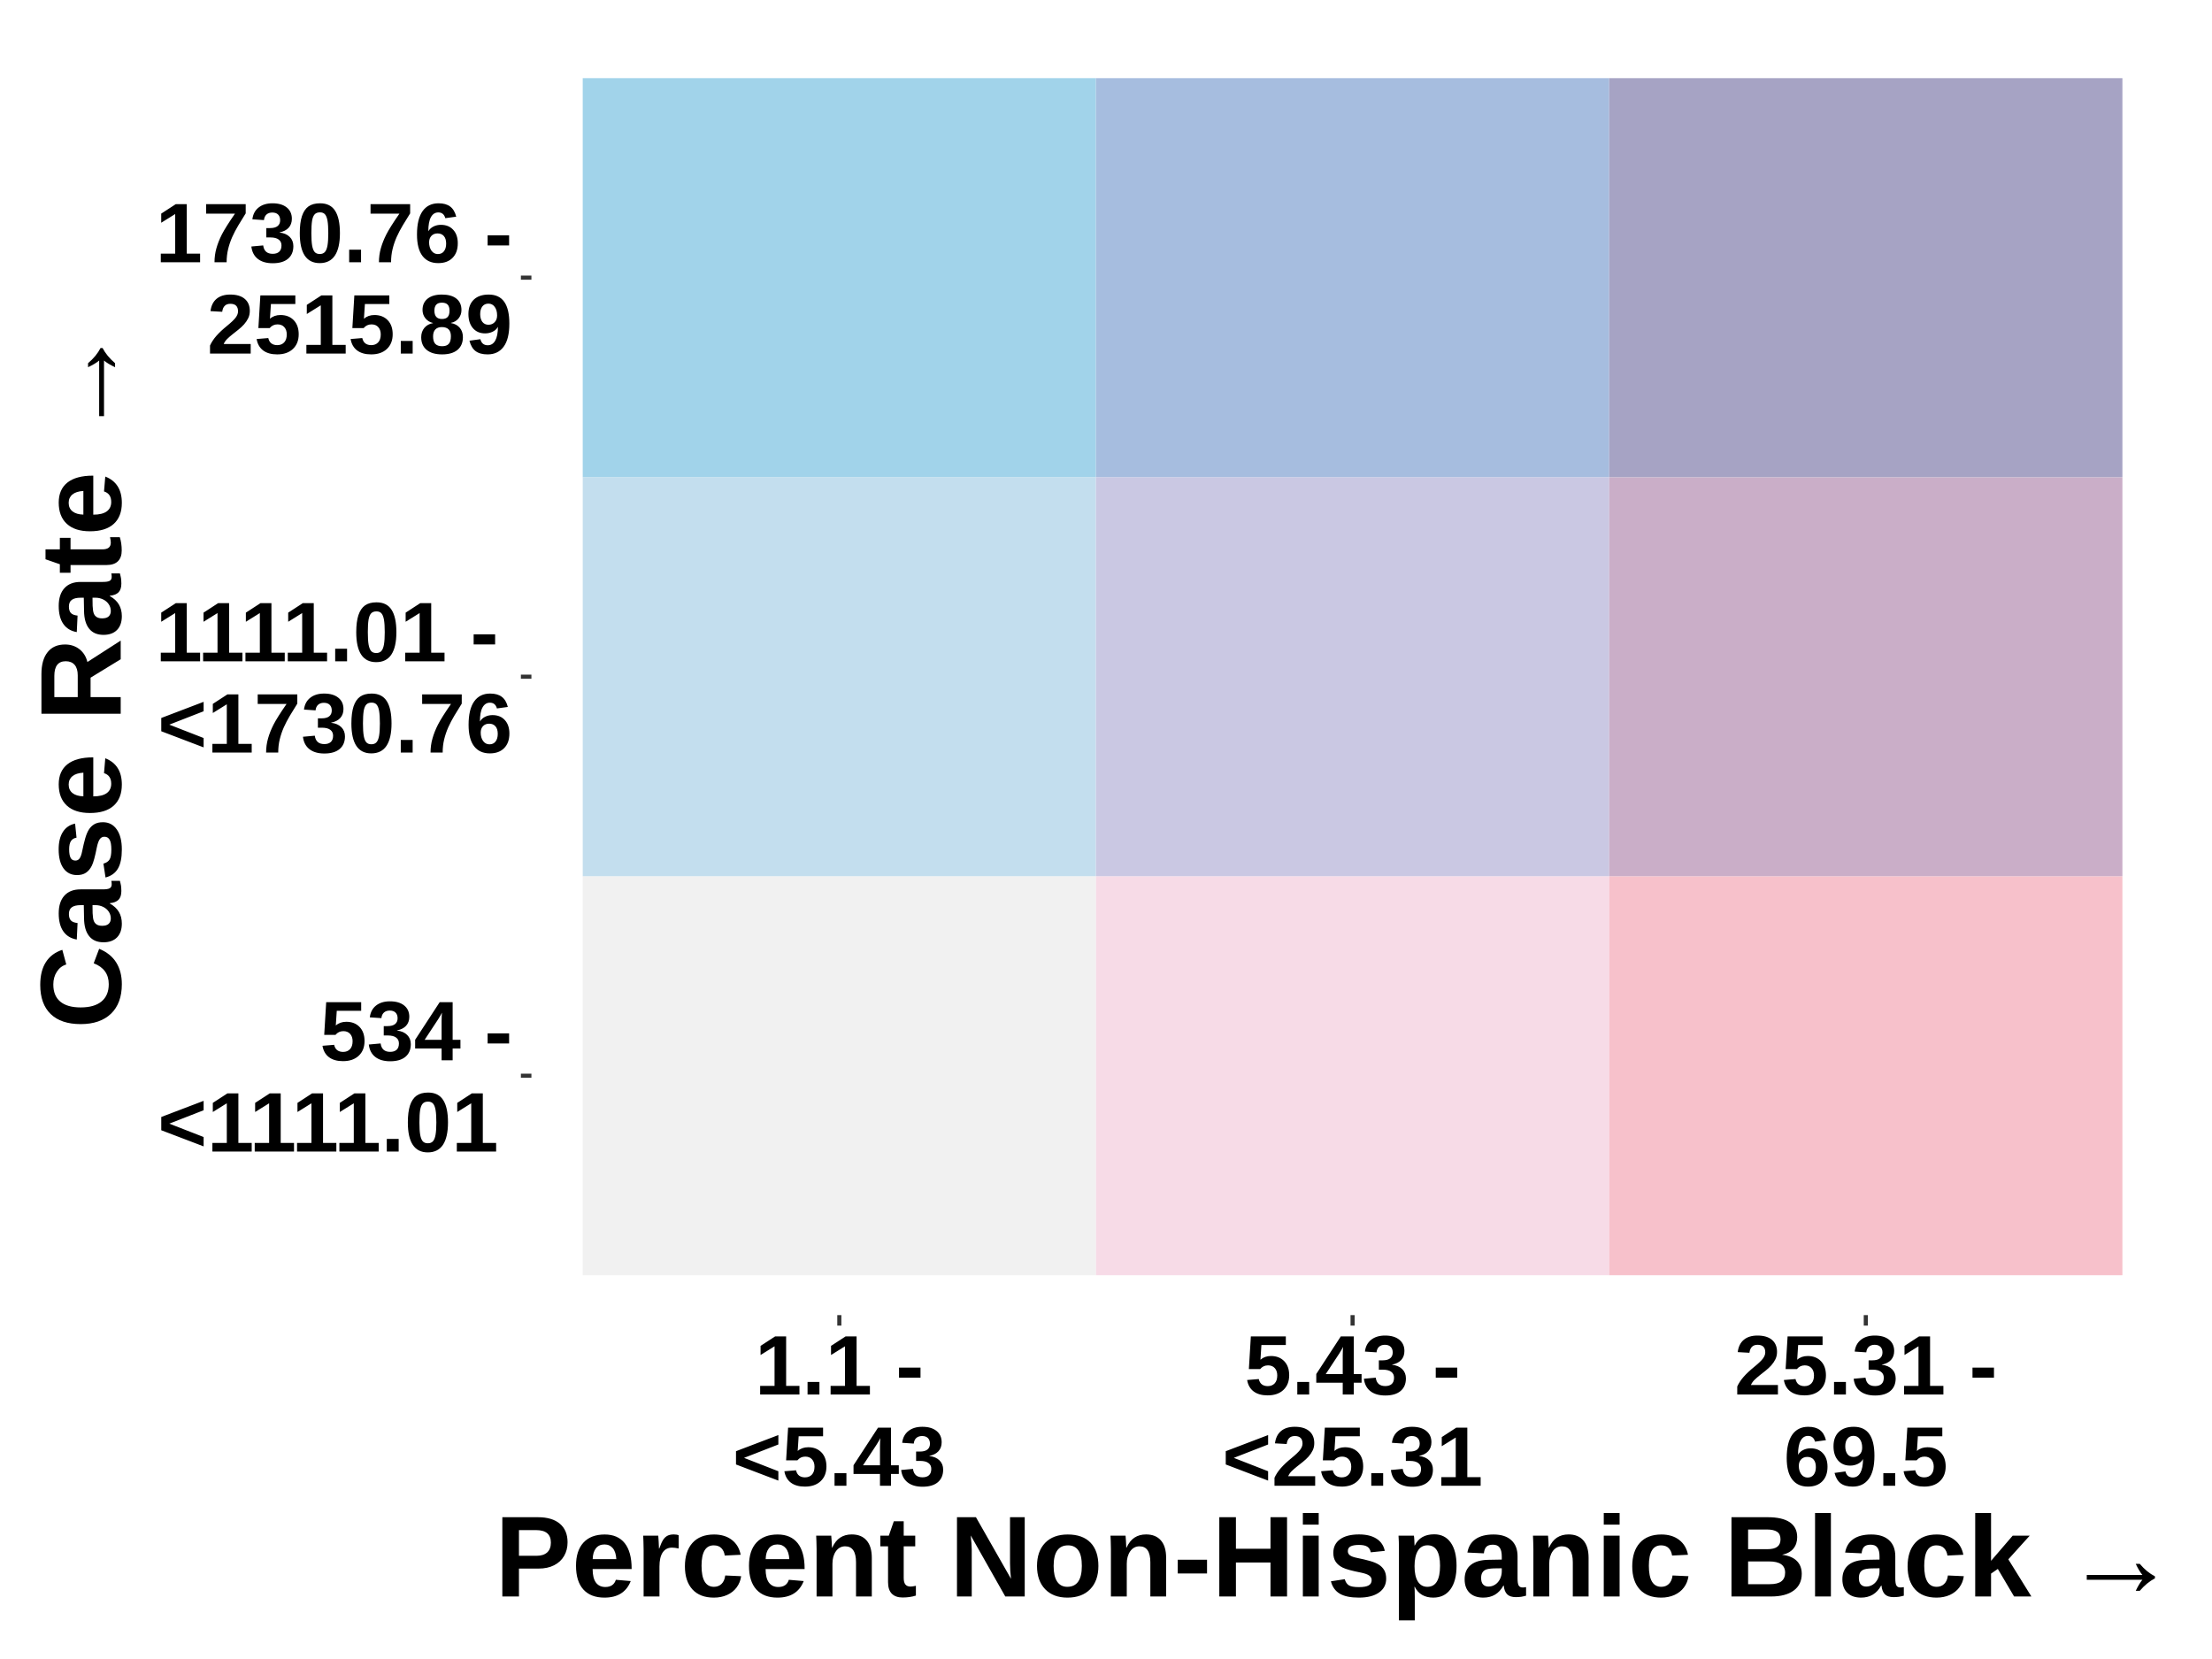
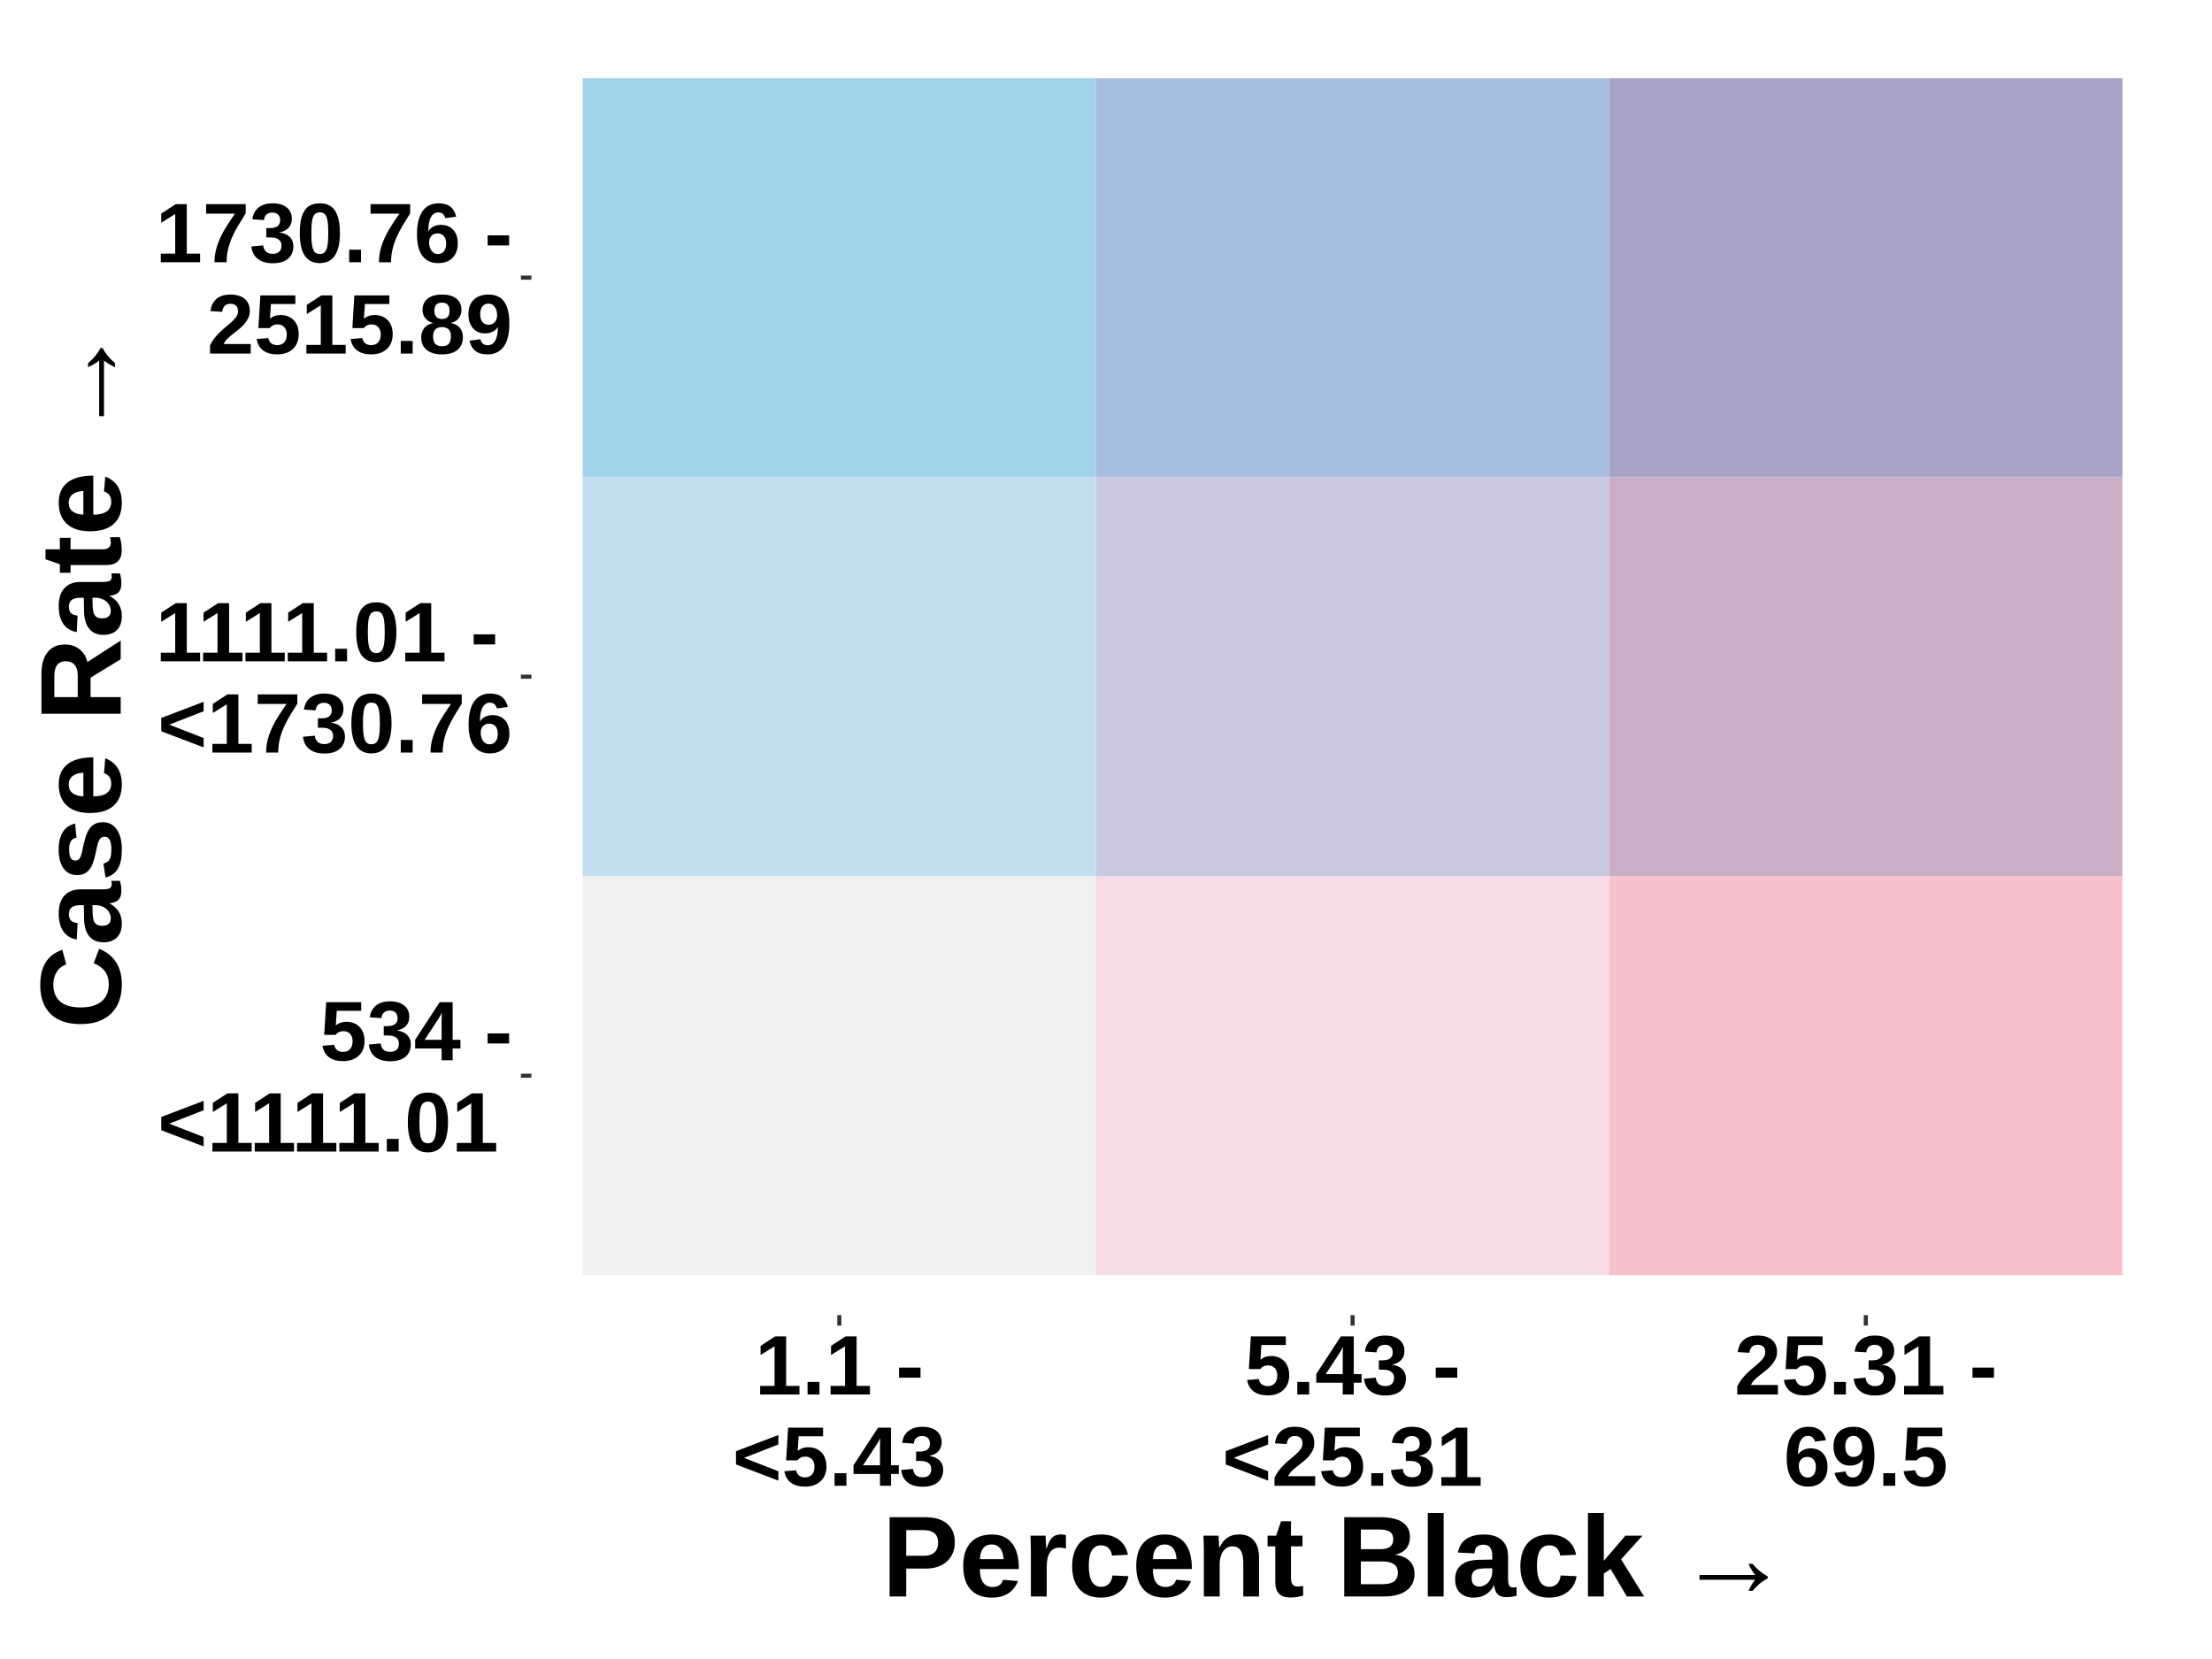
<svg xmlns="http://www.w3.org/2000/svg" viewBox="0 0 576.00 432.00">
  <defs>
    <style type="text/css">
    line, polyline, polygon, path, rect, circle {
      fill: none;
      stroke: #000000;
      stroke-linecap: round;
      stroke-linejoin: round;
      stroke-miterlimit: 10.00;
    }
  </style>
  </defs>
  <rect width="100%" height="100%" style="stroke: none; fill: none;" />
  <rect x="0.00" y="0.00" width="576.00" height="432.00" style="stroke-width: 1.07; stroke: none;" />
  <defs>
    <clipPath id="cpMTM4LjM4fDU2Ni4wNHwzNDIuNDV8OS45Ng==">
      <rect x="138.38" y="9.96" width="427.66" height="332.49" />
    </clipPath>
  </defs>
  <rect x="151.74" y="228.16" width="133.64" height="103.90" style="stroke-width: 0.21; stroke: none; stroke-linecap: square; stroke-linejoin: miter; fill: #F1F1F1;" clip-path="url(#cpMTM4LjM4fDU2Ni4wNHwzNDIuNDV8OS45Ng==)" />
  <rect x="151.74" y="124.26" width="133.64" height="103.90" style="stroke-width: 0.21; stroke: none; stroke-linecap: square; stroke-linejoin: miter; fill: #C3DEEE;" clip-path="url(#cpMTM4LjM4fDU2Ni4wNHwzNDIuNDV8OS45Ng==)" />
  <rect x="151.74" y="20.35" width="133.64" height="103.90" style="stroke-width: 0.21; stroke: none; stroke-linecap: square; stroke-linejoin: miter; fill: #A1D3EA;" clip-path="url(#cpMTM4LjM4fDU2Ni4wNHwzNDIuNDV8OS45Ng==)" />
  <rect x="285.39" y="228.16" width="133.64" height="103.90" style="stroke-width: 0.21; stroke: none; stroke-linecap: square; stroke-linejoin: miter; fill: #F7DBE7;" clip-path="url(#cpMTM4LjM4fDU2Ni4wNHwzNDIuNDV8OS45Ng==)" />
  <rect x="285.39" y="124.26" width="133.64" height="103.90" style="stroke-width: 0.21; stroke: none; stroke-linecap: square; stroke-linejoin: miter; fill: #CAC8E3;" clip-path="url(#cpMTM4LjM4fDU2Ni4wNHwzNDIuNDV8OS45Ng==)" />
  <rect x="285.39" y="20.35" width="133.64" height="103.90" style="stroke-width: 0.21; stroke: none; stroke-linecap: square; stroke-linejoin: miter; fill: #A6BDDF;" clip-path="url(#cpMTM4LjM4fDU2Ni4wNHwzNDIuNDV8OS45Ng==)" />
  <rect x="419.03" y="228.16" width="133.64" height="103.90" style="stroke-width: 0.21; stroke: none; stroke-linecap: square; stroke-linejoin: miter; fill: #F7C1CB;" clip-path="url(#cpMTM4LjM4fDU2Ni4wNHwzNDIuNDV8OS45Ng==)" />
  <rect x="419.03" y="124.26" width="133.64" height="103.90" style="stroke-width: 0.21; stroke: none; stroke-linecap: square; stroke-linejoin: miter; fill: #CAAEC8;" clip-path="url(#cpMTM4LjM4fDU2Ni4wNHwzNDIuNDV8OS45Ng==)" />
  <rect x="419.03" y="20.35" width="133.64" height="103.90" style="stroke-width: 0.21; stroke: none; stroke-linecap: square; stroke-linejoin: miter; fill: #A6A3C4;" clip-path="url(#cpMTM4LjM4fDU2Ni4wNHwzNDIuNDV8OS45Ng==)" />
  <defs>
    <clipPath id="cpMC4wMHw1NzYuMDB8NDMyLjAwfDAuMDA=">
      <rect x="0.00" y="0.00" width="576.00" height="432.00" />
    </clipPath>
  </defs>
  <g clip-path="url(#cpMC4wMHw1NzYuMDB8NDMyLjAwfDAuMDA=)">
    <text x="83.30" y="276.10" style="font-size: 22.00px; font-weight: bold; font-family: Arial;" textLength="50.14px" lengthAdjust="spacingAndGlyphs">534 -</text>
  </g>
  <g clip-path="url(#cpMC4wMHw1NzYuMDB8NDMyLjAwfDAuMDA=)">
    <text x="41.07" y="299.86" style="font-size: 22.00px; font-weight: bold; font-family: Arial;" textLength="92.37px" lengthAdjust="spacingAndGlyphs">&lt;1111.01</text>
  </g>
  <g clip-path="url(#cpMC4wMHw1NzYuMDB8NDMyLjAwfDAuMDA=)">
    <text x="40.48" y="172.20" style="font-size: 22.00px; font-weight: bold; font-family: Arial;" textLength="92.96px" lengthAdjust="spacingAndGlyphs">1111.01 -</text>
  </g>
  <g clip-path="url(#cpMC4wMHw1NzYuMDB8NDMyLjAwfDAuMDA=)">
    <text x="41.07" y="195.96" style="font-size: 22.00px; font-weight: bold; font-family: Arial;" textLength="92.37px" lengthAdjust="spacingAndGlyphs">&lt;1730.76</text>
  </g>
  <g clip-path="url(#cpMC4wMHw1NzYuMDB8NDMyLjAwfDAuMDA=)">
    <text x="40.48" y="68.30" style="font-size: 22.00px; font-weight: bold; font-family: Arial;" textLength="92.96px" lengthAdjust="spacingAndGlyphs">1730.76 -</text>
  </g>
  <g clip-path="url(#cpMC4wMHw1NzYuMDB8NDMyLjAwfDAuMDA=)">
    <text x="53.92" y="92.06" style="font-size: 22.00px; font-weight: bold; font-family: Arial;" textLength="79.52px" lengthAdjust="spacingAndGlyphs">2515.89</text>
  </g>
  <polyline points="135.64,280.11 138.38,280.11 " style="stroke-width: 1.07; stroke: #333333; stroke-linecap: butt;" clip-path="url(#cpMC4wMHw1NzYuMDB8NDMyLjAwfDAuMDA=)" />
  <polyline points="135.64,176.21 138.38,176.21 " style="stroke-width: 1.07; stroke: #333333; stroke-linecap: butt;" clip-path="url(#cpMC4wMHw1NzYuMDB8NDMyLjAwfDAuMDA=)" />
  <polyline points="135.64,72.30 138.38,72.30 " style="stroke-width: 1.07; stroke: #333333; stroke-linecap: butt;" clip-path="url(#cpMC4wMHw1NzYuMDB8NDMyLjAwfDAuMDA=)" />
  <polyline points="218.56,345.19 218.56,342.45 " style="stroke-width: 1.07; stroke: #333333; stroke-linecap: butt;" clip-path="url(#cpMC4wMHw1NzYuMDB8NDMyLjAwfDAuMDA=)" />
  <polyline points="352.21,345.19 352.21,342.45 " style="stroke-width: 1.07; stroke: #333333; stroke-linecap: butt;" clip-path="url(#cpMC4wMHw1NzYuMDB8NDMyLjAwfDAuMDA=)" />
  <polyline points="485.85,345.19 485.85,342.45 " style="stroke-width: 1.07; stroke: #333333; stroke-linecap: butt;" clip-path="url(#cpMC4wMHw1NzYuMDB8NDMyLjAwfDAuMDA=)" />
  <g clip-path="url(#cpMC4wMHw1NzYuMDB8NDMyLjAwfDAuMDA=)">
    <text x="196.55" y="363.13" style="font-size: 22.00px; font-weight: bold; font-family: Arial;" textLength="44.02px" lengthAdjust="spacingAndGlyphs">1.1 -</text>
  </g>
  <g clip-path="url(#cpMC4wMHw1NzYuMDB8NDMyLjAwfDAuMDA=)">
    <text x="190.73" y="386.89" style="font-size: 22.00px; font-weight: bold; font-family: Arial;" textLength="55.67px" lengthAdjust="spacingAndGlyphs">&lt;5.43</text>
  </g>
  <g clip-path="url(#cpMC4wMHw1NzYuMDB8NDMyLjAwfDAuMDA=)">
    <text x="324.08" y="363.13" style="font-size: 22.00px; font-weight: bold; font-family: Arial;" textLength="56.26px" lengthAdjust="spacingAndGlyphs">5.43 -</text>
  </g>
  <g clip-path="url(#cpMC4wMHw1NzYuMDB8NDMyLjAwfDAuMDA=)">
    <text x="318.26" y="386.89" style="font-size: 22.00px; font-weight: bold; font-family: Arial;" textLength="67.90px" lengthAdjust="spacingAndGlyphs">&lt;25.31</text>
  </g>
  <g clip-path="url(#cpMC4wMHw1NzYuMDB8NDMyLjAwfDAuMDA=)">
    <text x="451.61" y="363.13" style="font-size: 22.00px; font-weight: bold; font-family: Arial;" textLength="68.49px" lengthAdjust="spacingAndGlyphs">25.31 -</text>
  </g>
  <g clip-path="url(#cpMC4wMHw1NzYuMDB8NDMyLjAwfDAuMDA=)">
    <text x="464.44" y="386.89" style="font-size: 22.00px; font-weight: bold; font-family: Arial;" textLength="42.82px" lengthAdjust="spacingAndGlyphs">69.5</text>
  </g>
  <g clip-path="url(#cpMC4wMHw1NzYuMDB8NDMyLjAwfDAuMDA=)">
-     <text x="128.81" y="415.72" style="font-size: 30.00px; font-weight: bold; font-family: Arial;" textLength="446.79px" lengthAdjust="spacingAndGlyphs">Percent Non-Hispanic Black  →</text>
+     <text x="229.65" y="415.72" style="font-size: 30.00px; font-weight: bold; font-family: Arial;" textLength="245.11px" lengthAdjust="spacingAndGlyphs">Percent Black  →</text>
  </g>
  <g clip-path="url(#cpMC4wMHw1NzYuMDB8NDMyLjAwfDAuMDA=)">
    <text transform="translate(31.43,267.91) rotate(-90)" style="font-size: 30.00px; font-weight: bold; font-family: Arial;" textLength="183.41px" lengthAdjust="spacingAndGlyphs">Case Rate →</text>
  </g>
</svg>
